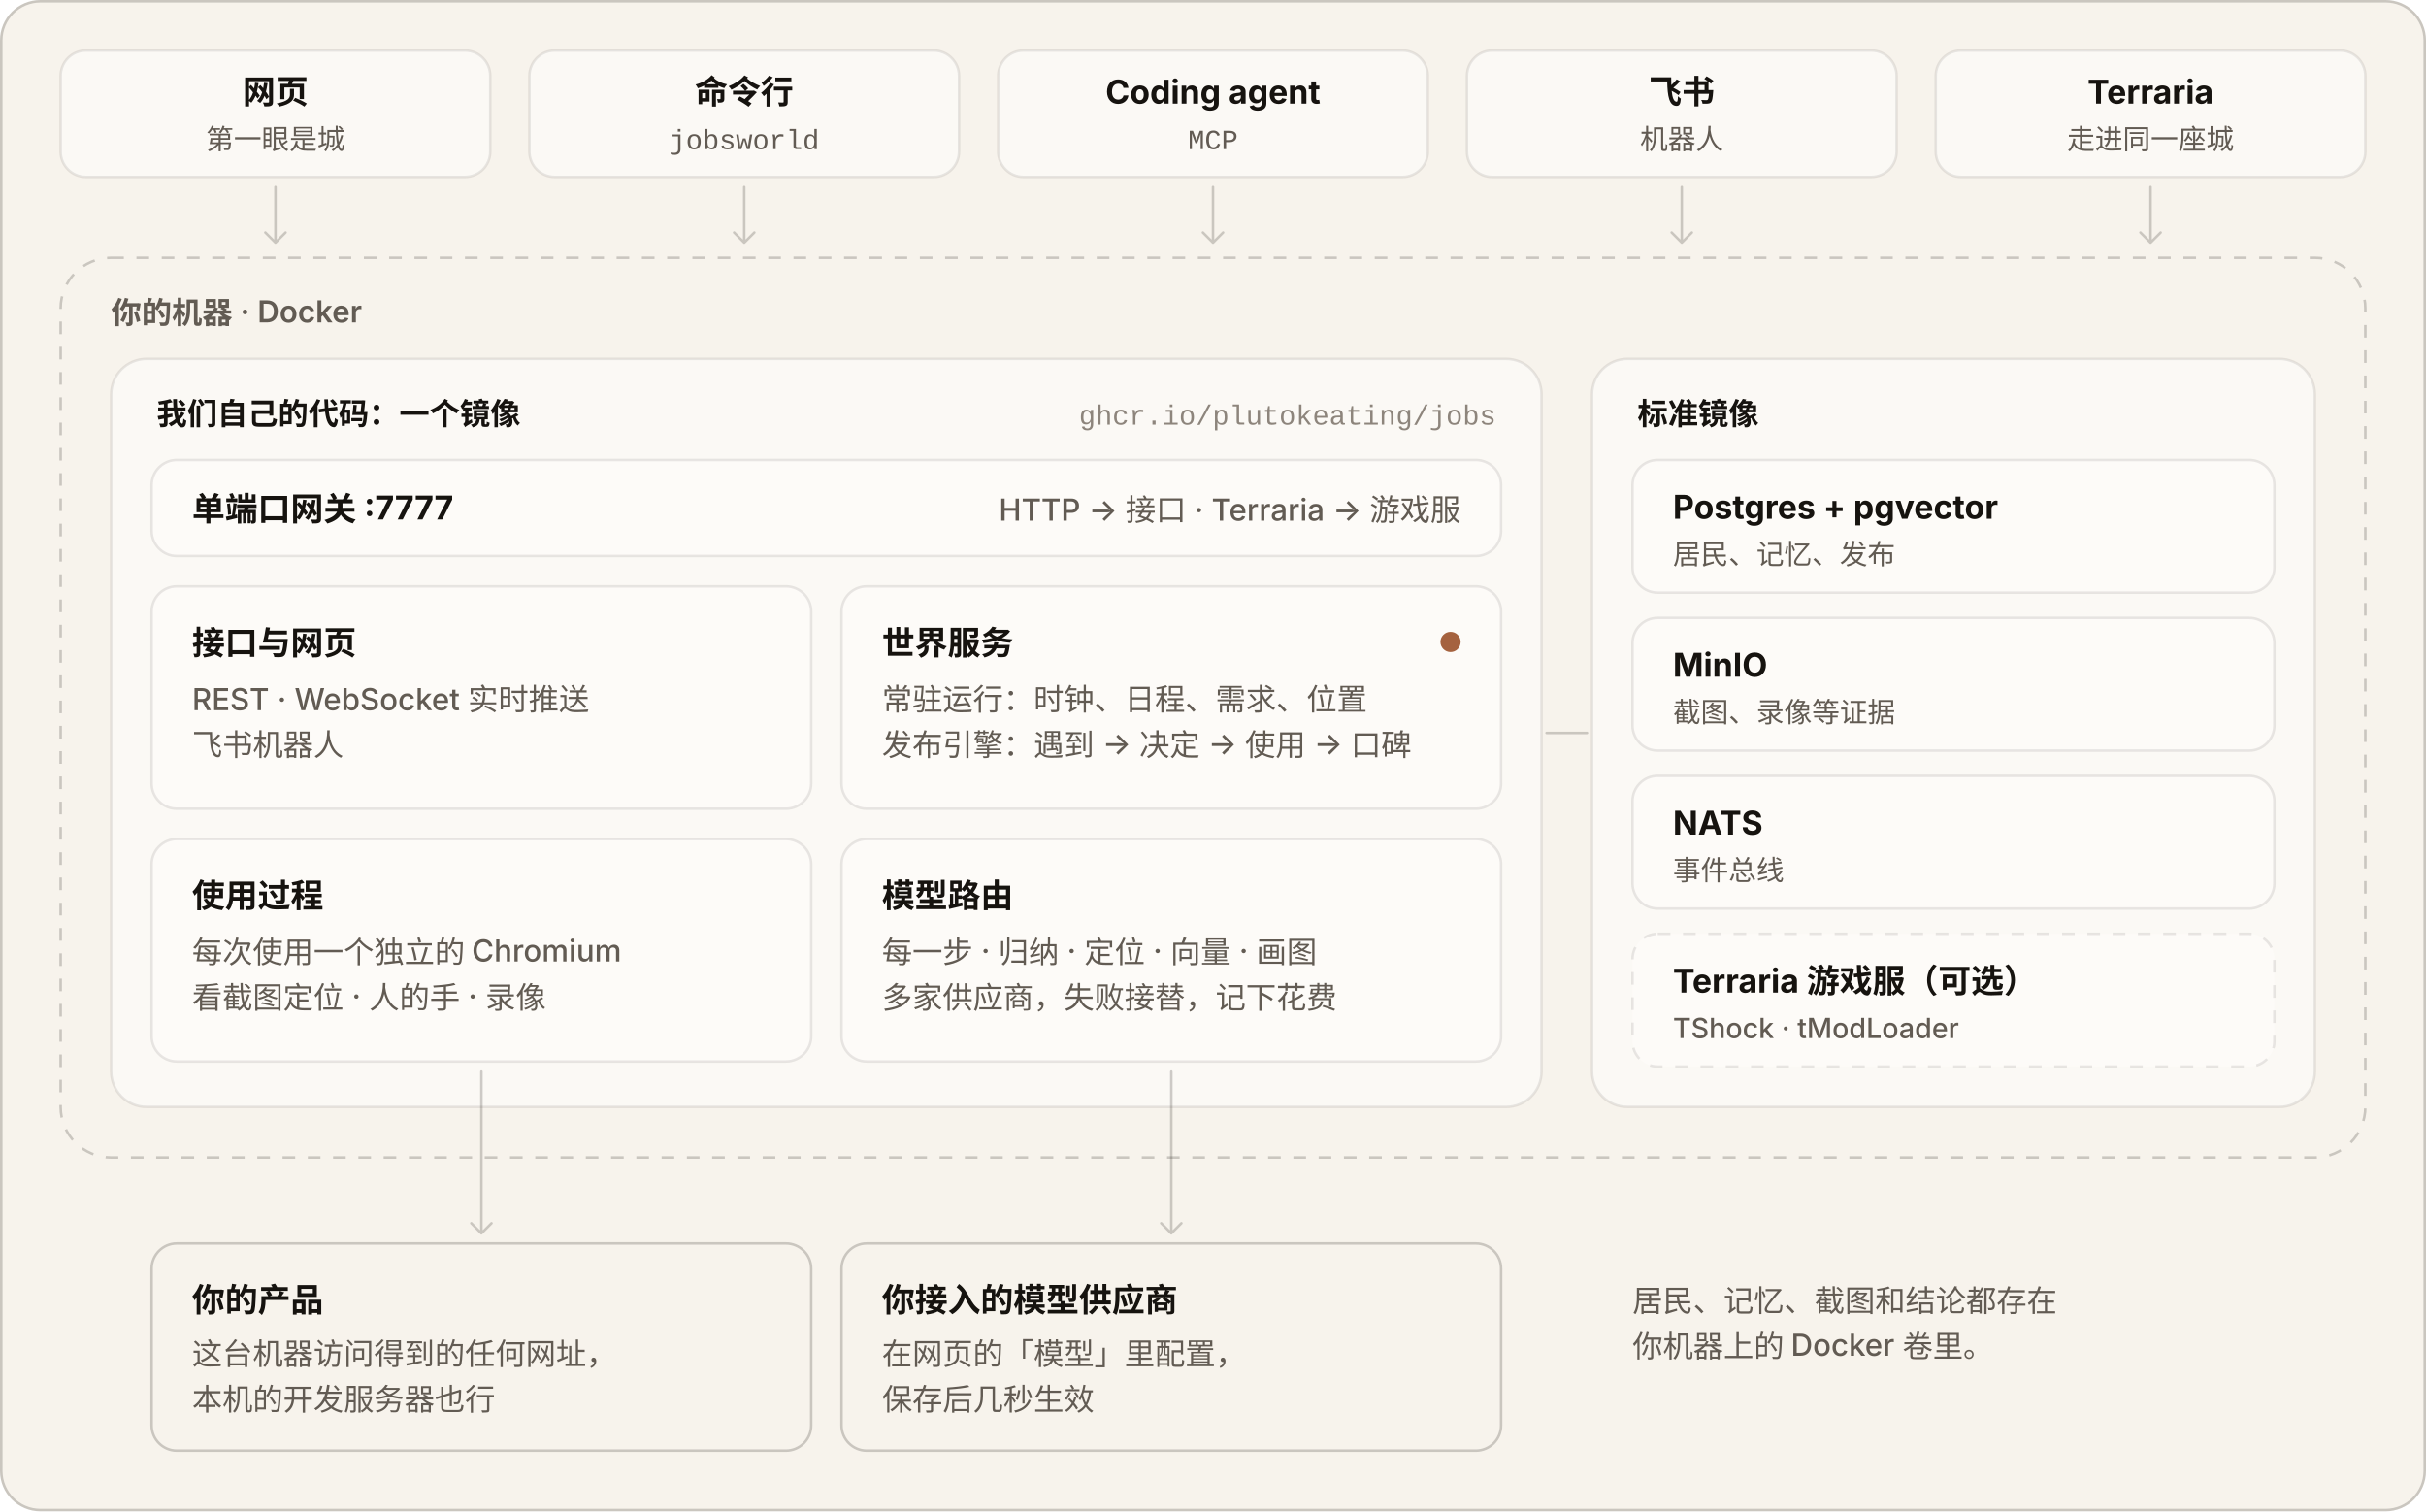
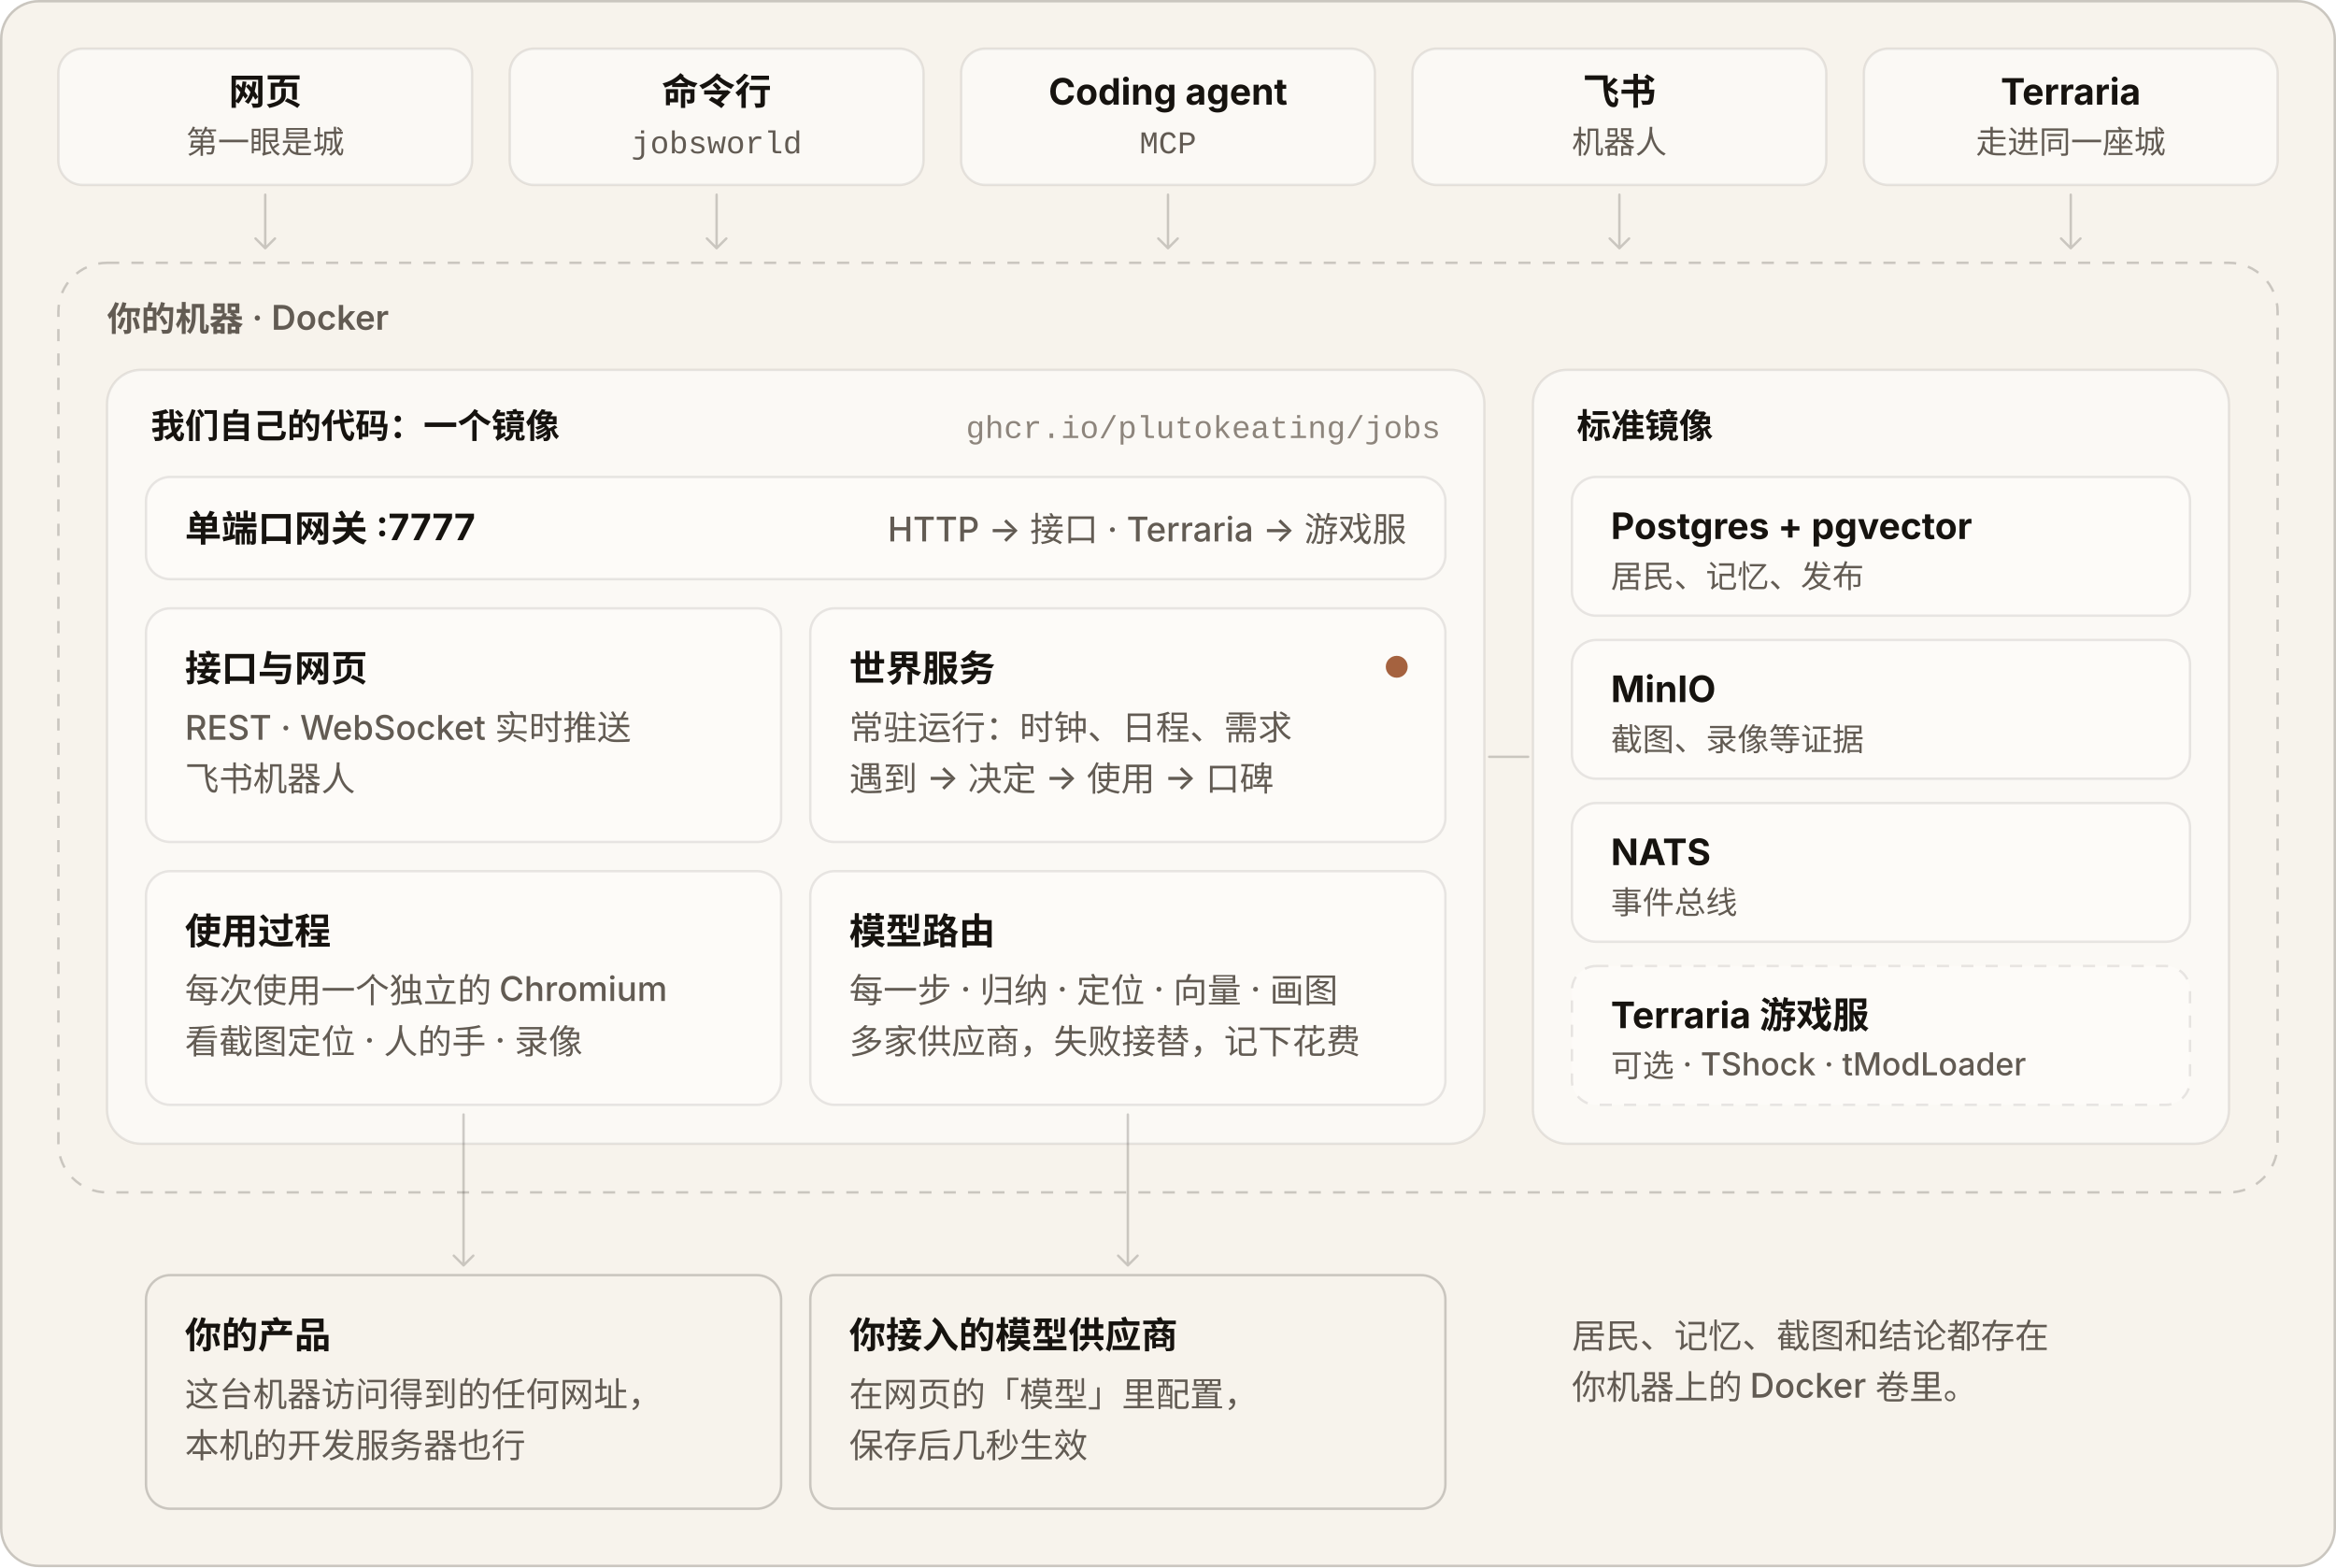
- <svg xmlns="http://www.w3.org/2000/svg" class="fig fig-stack" viewBox="0 0 960 598" width="960" height="598" role="img" aria-label="Jobs 的结构：网页、命令行、coding agent、飞书、Terraria 是同一套能力的五个入口；我们自己的代码在一个镜像里（单端口网关、接口与网页、世界服务、使用过程、模型路由），旁边是标准镜像（Postgres、MinIO、NATS、可选的游戏服）；全部跑在你自己的机器上，只向外访问你的产品和你接入的模型供应商。" xml:lang="zh-CN">
-   <style>.fig text{font-family:Inter,ui-sans-serif,system-ui,-apple-system,"Segoe UI","PingFang SC","Hiragino Sans GB","Microsoft YaHei","Noto Sans CJK SC","Noto Sans SC",sans-serif}.fig .t{fill:#26221e;font-size:13px;font-weight:450}.fig .t-d{fill:#16130f}.fig .t-m{fill:#625b53}.fig .t-s{fill:#8d857c}.fig .t-inv{fill:#f7f3ec}.fig .t-link{fill:#4b6560}.fig .t-danger{fill:#9c4b4b}.fig .t-mono{font-family:ui-monospace,SFMono-Regular,Menlo,Consolas,"Liberation Mono","Noto Sans Mono CJK SC",monospace}.fig .t-sb{font-weight:600}.fig .t-b{font-weight:700}.fig .t-mid{text-anchor:middle}.fig .t-end{text-anchor:end}.fig .t-num{font-variant-numeric:tabular-nums}.fig .t-8{font-size:8px}.fig .t-10{font-size:10px}.fig .t-11{font-size:11px}.fig .t-12{font-size:12px}.fig .t-13{font-size:13px}.fig .t-14{font-size:14px}.fig .t-15{font-size:15px}.fig .t-17{font-size:17px}.fig .t-19{font-size:19px}.fig .t-22{font-size:22px}.fig .t-24{font-size:24px;letter-spacing:-0.01em}.fig .t-60{font-size:60px;letter-spacing:-0.03em}.fig .f-bg,.fig .f-card{fill:#f7f3ec}.fig .f-raised{fill:#fbf9f5}.fig .f-surface{fill:#fdfbf8}.fig .f-hover{fill:#f1ece3}.fig .f-fg{fill:#16130f}.fig .f-muted{fill:#625b53}.fig .f-subtle{fill:#8d857c}.fig .f-sage{fill:#5f726d}.fig .f-avatar{fill:#8d857c}.fig .f-accent{fill:#a5623f}.fig .f-accent-soft{fill:rgb(165 98 63 / 0.1)}.fig .f-danger{fill:#9c4b4b}.fig .no-fill{fill:none}.fig .s-line{stroke:rgb(44 38 32 / 0.1)}.fig .s-strong{stroke:rgb(44 38 32 / 0.22)}.fig .s-muted{stroke:#8d857c}.fig .s-fg{stroke:#16130f}.fig .s-sage{stroke:#5f726d}.fig .s-accent{stroke:#a5623f;stroke-width:1.5}.fig .s-danger{stroke:#9c4b4b}.fig .s-card{stroke:#f7f3ec;stroke-width:2}.fig .sw-2{stroke-width:2}.fig .dashed{stroke-dasharray:5 5}.fig .faint{opacity:0.45}.fig path,.fig line{stroke-linecap:round;stroke-linejoin:round}.fig .dot{fill:none;stroke-width:4.6;stroke-linecap:round}.fig .dot-off{stroke:rgb(44 38 32 / 0.22)}.fig .dot-on{stroke:#5f726d}.fig .now{opacity:0}.fig-n3 .now{animation:fig-now-3 7.8s cubic-bezier(0.2,0,0,1) infinite}.fig-n4 .now{animation:fig-now-4 10.4s cubic-bezier(0.2,0,0,1) infinite}.fig-n7 .now{animation:fig-now-7 18.2s cubic-bezier(0.2,0,0,1) infinite}.fig .now-2{animation-delay:2.6s}.fig .now-3{animation-delay:5.2s}.fig .now-4{animation-delay:7.8s}.fig .now-5{animation-delay:10.4s}.fig .now-6{animation-delay:13s}.fig .now-7{animation-delay:15.6s}@keyframes fig-now-3{0%{opacity:0}4%,29%{opacity:1}33.3%,100%{opacity:0}}@keyframes fig-now-4{0%{opacity:0}3%,22%{opacity:1}25%,100%{opacity:0}}@keyframes fig-now-7{0%{opacity:0}1.8%,12.5%{opacity:1}14.28%,100%{opacity:0}}.fig .ripple{opacity:0.5;transform-box:fill-box;transform-origin:center;animation:fig-ripple 2.6s cubic-bezier(0.2,0,0,1) infinite}@keyframes fig-ripple{0%{opacity:0.9;transform:scale(0.4)}70%,100%{opacity:0;transform:scale(1.5)}}.fig .breath{animation:fig-breath 5000ms cubic-bezier(0.45,0,0.55,1) infinite}@keyframes fig-breath{0%,100%{opacity:0.35}50%{opacity:1}}.fig .tw{animation:fig-twinkle 9s cubic-bezier(0.45,0,0.55,1) infinite}.fig .tw-2{animation-delay:-2.2s}.fig .tw-3{animation-delay:-4.6s}.fig .tw-4{animation-delay:-6.9s}@keyframes fig-twinkle{0%,38%,100%{opacity:1}46%,72%{opacity:0.12}80%{opacity:1}}.fig .px-a{fill:#5f726d}.fig .px-b{fill:#3e4f4b}.fig .px-lit{fill:#a5623f}.fig .px-dim{fill:#f7f3ec;opacity:.5}@media (prefers-reduced-motion:reduce){.fig *{animation:none!important}}</style>
+ <svg xmlns="http://www.w3.org/2000/svg" class="fig fig-stack" viewBox="0 0 960 644" width="960" height="644" role="img" aria-label="Jobs 的结构：网页、命令行、coding agent、飞书、Terraria 是同一套能力的五个入口；我们自己的代码在一个镜像里（单端口网关、接口与网页、世界服务、使用过程、模型路由），旁边是标准镜像（Postgres、MinIO、NATS、可选的游戏服）；全部跑在你自己的机器上，只向外访问你的产品和你接入的模型供应商。" xml:lang="zh-CN">
+   <style>.fig text{font-family:Inter,ui-sans-serif,system-ui,-apple-system,"Segoe UI","PingFang SC","Hiragino Sans GB","Microsoft YaHei","Noto Sans CJK SC","Noto Sans SC",sans-serif}.fig .t{fill:#26221e;font-size:13px;font-weight:450}.fig .t-d{fill:#16130f}.fig .t-m{fill:#625b53}.fig .t-s{fill:#8d857c}.fig .t-inv{fill:#f7f3ec}.fig .t-link{fill:#4b6560}.fig .t-danger{fill:#9c4b4b}.fig .t-mono{font-family:ui-monospace,SFMono-Regular,Menlo,Consolas,"Liberation Mono","Noto Sans Mono CJK SC",monospace}.fig .t-sb{font-weight:600}.fig .t-b{font-weight:700}.fig .t-mid{text-anchor:middle}.fig .t-end{text-anchor:end}.fig .t-num{font-variant-numeric:tabular-nums}.fig .t-9{font-size:9px}.fig .t-11{font-size:11px}.fig .t-12{font-size:12px}.fig .t-13{font-size:13px}.fig .t-14{font-size:14px}.fig .t-15{font-size:15px}.fig .t-16{font-size:16px}.fig .t-19{font-size:19px}.fig .t-24{font-size:24px;letter-spacing:-0.01em}.fig .t-60{font-size:60px;letter-spacing:-0.03em}.fig .f-bg,.fig .f-card{fill:#f7f3ec}.fig .f-raised{fill:#fbf9f5}.fig .f-surface{fill:#fdfbf8}.fig .f-hover{fill:#f1ece3}.fig .f-fg{fill:#16130f}.fig .f-muted{fill:#625b53}.fig .f-subtle{fill:#8d857c}.fig .f-sage{fill:#5f726d}.fig .f-avatar{fill:#8d857c}.fig .f-accent{fill:#a5623f}.fig .f-accent-soft{fill:rgb(165 98 63 / 0.1)}.fig .f-danger{fill:#9c4b4b}.fig .no-fill{fill:none}.fig .s-line{stroke:rgb(44 38 32 / 0.1)}.fig .s-strong{stroke:rgb(44 38 32 / 0.22)}.fig .s-muted{stroke:#8d857c}.fig .s-fg{stroke:#16130f}.fig .s-sage{stroke:#5f726d}.fig .s-accent{stroke:#a5623f;stroke-width:1.5}.fig .s-danger{stroke:#9c4b4b}.fig .s-card{stroke:#f7f3ec;stroke-width:2}.fig .sw-2{stroke-width:2}.fig .dashed{stroke-dasharray:5 5}.fig .faint{opacity:0.45}.fig path,.fig line{stroke-linecap:round;stroke-linejoin:round}.fig .dot{fill:none;stroke-width:4.6;stroke-linecap:round}.fig .dot-off{stroke:rgb(44 38 32 / 0.22)}.fig .dot-on{stroke:#5f726d}.fig .now{opacity:0}.fig-n3 .now{animation:fig-now-3 7.8s cubic-bezier(0.2,0,0,1) infinite}.fig-n4 .now{animation:fig-now-4 10.4s cubic-bezier(0.2,0,0,1) infinite}.fig-n7 .now{animation:fig-now-7 18.2s cubic-bezier(0.2,0,0,1) infinite}.fig .now-2{animation-delay:2.6s}.fig .now-3{animation-delay:5.2s}.fig .now-4{animation-delay:7.8s}.fig .now-5{animation-delay:10.4s}.fig .now-6{animation-delay:13s}.fig .now-7{animation-delay:15.6s}@keyframes fig-now-3{0%{opacity:0}4%,29%{opacity:1}33.3%,100%{opacity:0}}@keyframes fig-now-4{0%{opacity:0}3%,22%{opacity:1}25%,100%{opacity:0}}@keyframes fig-now-7{0%{opacity:0}1.8%,12.5%{opacity:1}14.28%,100%{opacity:0}}.fig .ripple{opacity:0.5;transform-box:fill-box;transform-origin:center;animation:fig-ripple 2.6s cubic-bezier(0.2,0,0,1) infinite}@keyframes fig-ripple{0%{opacity:0.9;transform:scale(0.4)}70%,100%{opacity:0;transform:scale(1.5)}}.fig .breath{animation:fig-breath 5000ms cubic-bezier(0.45,0,0.55,1) infinite}@keyframes fig-breath{0%,100%{opacity:0.35}50%{opacity:1}}.fig .tw{animation:fig-twinkle 9s cubic-bezier(0.45,0,0.55,1) infinite}.fig .tw-2{animation-delay:-2.2s}.fig .tw-3{animation-delay:-4.6s}.fig .tw-4{animation-delay:-6.9s}@keyframes fig-twinkle{0%,38%,100%{opacity:1}46%,72%{opacity:0.12}80%{opacity:1}}.fig .px-a{fill:#5f726d}.fig .px-b{fill:#3e4f4b}.fig .px-lit{fill:#a5623f}.fig .px-dim{fill:#f7f3ec;opacity:.5}@media (prefers-reduced-motion:reduce){.fig *{animation:none!important}}</style>
  <defs>
    <clipPath id="fig-card">
-       <rect width="960" height="598" rx="16" />
+       <rect width="960" height="644" rx="16" />
    </clipPath>
  </defs>
  <g clip-path="url(#fig-card)">
-     <rect width="960" height="598" fill="#f7f3ec" />
-     <rect x="24" y="20" width="170" height="50" rx="10" class="f-raised s-line" />
-     <text x="109" y="41" class="t t-d t-b t-13 t-mid">网页</text>
-     <text x="109" y="59" class="t t-m t-11 t-mid">第一眼是城</text>
-     <path d="M109 74L109 96M105 92L109 96L113 92" class="s-strong no-fill" />
-     <rect x="209.5" y="20" width="170" height="50" rx="10" class="f-raised s-line" />
-     <text x="294.5" y="41" class="t t-d t-b t-13 t-mid">命令行</text>
-     <text x="294.5" y="59" class="t t-m t-11 t-mid t-mono">jobsworld</text>
-     <path d="M294.5 74L294.5 96M290.5 92L294.5 96L298.5 92" class="s-strong no-fill" />
-     <rect x="395" y="20" width="170" height="50" rx="10" class="f-raised s-line" />
-     <text x="480" y="41" class="t t-d t-b t-13 t-mid">Coding agent</text>
-     <text x="480" y="59" class="t t-m t-11 t-mid t-mono">MCP</text>
-     <path d="M480 74L480 96M476 92L480 96L484 92" class="s-strong no-fill" />
-     <rect x="580.5" y="20" width="170" height="50" rx="10" class="f-raised s-line" />
-     <text x="665.5" y="41" class="t t-d t-b t-13 t-mid">飞书</text>
-     <text x="665.5" y="59" class="t t-m t-11 t-mid">机器人</text>
-     <path d="M665.5 74L665.5 96M661.5 92L665.5 96L669.5 92" class="s-strong no-fill" />
-     <rect x="766" y="20" width="170" height="50" rx="10" class="f-raised s-line" />
-     <text x="851" y="41" class="t t-d t-b t-13 t-mid">Terraria</text>
-     <text x="851" y="59" class="t t-m t-11 t-mid">走进同一座城</text>
-     <path d="M851 74L851 96M847 92L851 96L855 92" class="s-strong no-fill" />
-     <rect x="24" y="102" width="912" height="356" rx="20" class="no-fill s-strong dashed" />
-     <text x="44" y="128" class="t t-m t-sb t-12">你的机器 · Docker</text>
-     <rect x="44" y="142" width="566" height="296" rx="14" class="f-raised s-line" />
-     <text x="62" y="168" class="t t-d t-sb t-12">我们自己的代码：一个镜像</text>
-     <text x="592" y="168" class="t t-s t-11 t-mono t-end">ghcr.io/plutokeating/jobs</text>
-     <rect x="60" y="182" width="534" height="38" rx="10" class="f-surface s-line" />
-     <text x="76" y="206" class="t t-d t-b t-13">单端口网关 :7777</text>
-     <text x="578" y="206" class="t t-m t-12 t-end">HTTP → 接口 · Terraria → 游戏服</text>
-     <rect x="60" y="232" width="261" height="88" rx="10" class="f-surface s-line" />
-     <text x="76" y="259" class="t t-d t-b t-13">接口与网页</text>
-     <text x="76" y="281" class="t t-m t-12">REST · WebSocket 实时推送</text>
-     <text x="76" y="299" class="t t-m t-12">飞书机器人</text>
-     <rect x="333" y="232" width="261" height="88" rx="10" class="f-surface s-line" />
-     <text x="349" y="259" class="t t-d t-b t-13">世界服务</text>
-     <text x="349" y="281" class="t t-m t-12">常驻运行：时钟、日程、需求、位置</text>
-     <text x="349" y="299" class="t t-m t-12">发布引擎：遇到 → 决定 → 使用 → 口碑</text>
-     <circle cx="574" cy="254" r="4" class="f-accent breath" />
-     <rect x="60" y="332" width="261" height="88" rx="10" class="f-surface s-line" />
-     <text x="76" y="359" class="t t-d t-b t-13">使用过程</text>
-     <text x="76" y="381" class="t t-m t-12">每次使用一个独立的 Chromium</text>
-     <text x="76" y="399" class="t t-m t-12">看截图定位 · 人的手 · 录像</text>
-     <rect x="333" y="332" width="261" height="88" rx="10" class="f-surface s-line" />
-     <text x="349" y="359" class="t t-d t-b t-13">模型路由</text>
-     <text x="349" y="381" class="t t-m t-12">每一步 · 归纳 · 定位 · 向量 · 画图</text>
-     <text x="349" y="399" class="t t-m t-12">多家供应商，失败接替，记下花费</text>
-     <rect x="630" y="142" width="286" height="296" rx="14" class="f-raised s-line" />
-     <text x="648" y="168" class="t t-d t-sb t-12">标准镜像</text>
-     <rect x="646" y="182" width="254" height="52.5" rx="10" class="f-surface s-line" />
-     <text x="662" y="205.25" class="t t-d t-b t-13">Postgres + pgvector</text>
-     <text x="662" y="223.25" class="t t-m t-11">居民、记忆、发布</text>
-     <rect x="646" y="244.5" width="254" height="52.5" rx="10" class="f-surface s-line" />
-     <text x="662" y="267.75" class="t t-d t-b t-13">MinIO</text>
-     <text x="662" y="285.75" class="t t-m t-11">截图、录像等证据</text>
-     <rect x="646" y="307" width="254" height="52.5" rx="10" class="f-surface s-line" />
-     <text x="662" y="330.25" class="t t-d t-b t-13">NATS</text>
-     <text x="662" y="348.25" class="t t-m t-11">事件总线</text>
-     <rect x="646" y="369.5" width="254" height="52.5" rx="10" class="f-surface s-line dashed" />
-     <text x="662" y="392.75" class="t t-d t-b t-13">Terraria 游戏服（可选）</text>
-     <text x="662" y="410.75" class="t t-m t-11">TShock · tModLoader</text>
-     <path d="M612 290h16" class="s-strong no-fill" />
-     <path d="M190.5 424L190.5 488M186.5 484L190.5 488L194.5 484" class="s-strong no-fill" />
-     <path d="M463.5 424L463.5 488M459.5 484L463.5 488L467.5 484" class="s-strong no-fill" />
-     <rect x="60" y="492" width="261" height="82" rx="10" class="no-fill s-strong" />
-     <text x="76" y="519" class="t t-d t-b t-13">你的产品</text>
-     <text x="76" y="540" class="t t-m t-12">这台机器访问得到的任何网址，</text>
-     <text x="76" y="558" class="t t-m t-12">本机的开发服务器也行</text>
-     <rect x="333" y="492" width="261" height="82" rx="10" class="no-fill s-strong" />
-     <text x="349" y="519" class="t t-d t-b t-13">你接入的模型供应商</text>
-     <text x="349" y="540" class="t t-m t-12">在网页的「模型」里配置，</text>
-     <text x="349" y="558" class="t t-m t-12">保存后几秒生效</text>
-     <text x="646" y="519" class="t t-m t-12">居民、记忆、截图和结论都存在</text>
-     <text x="646" y="537" class="t t-m t-12">你机器上的 Docker 卷里。</text>
+     <rect width="960" height="644" fill="#f7f3ec" />
+     <rect x="24" y="20" width="170" height="56" rx="10" class="f-raised s-line" />
+     <text x="109" y="43" class="t t-d t-b t-15 t-mid">网页</text>
+     <text x="109" y="63" class="t t-m t-13 t-mid">第一眼是城</text>
+     <path d="M109 80L109 102M105 98L109 102L113 98" class="s-strong no-fill" />
+     <rect x="209.5" y="20" width="170" height="56" rx="10" class="f-raised s-line" />
+     <text x="294.5" y="43" class="t t-d t-b t-15 t-mid">命令行</text>
+     <text x="294.5" y="63" class="t t-m t-13 t-mid t-mono">jobsworld</text>
+     <path d="M294.5 80L294.5 102M290.5 98L294.5 102L298.5 98" class="s-strong no-fill" />
+     <rect x="395" y="20" width="170" height="56" rx="10" class="f-raised s-line" />
+     <text x="480" y="43" class="t t-d t-b t-15 t-mid">Coding agent</text>
+     <text x="480" y="63" class="t t-m t-13 t-mid t-mono">MCP</text>
+     <path d="M480 80L480 102M476 98L480 102L484 98" class="s-strong no-fill" />
+     <rect x="580.5" y="20" width="170" height="56" rx="10" class="f-raised s-line" />
+     <text x="665.5" y="43" class="t t-d t-b t-15 t-mid">飞书</text>
+     <text x="665.5" y="63" class="t t-m t-13 t-mid">机器人</text>
+     <path d="M665.5 80L665.5 102M661.5 98L665.5 102L669.5 98" class="s-strong no-fill" />
+     <rect x="766" y="20" width="170" height="56" rx="10" class="f-raised s-line" />
+     <text x="851" y="43" class="t t-d t-b t-15 t-mid">Terraria</text>
+     <text x="851" y="63" class="t t-m t-13 t-mid">走进同一座城</text>
+     <path d="M851 80L851 102M847 98L851 102L855 98" class="s-strong no-fill" />
+     <text x="44" y="136" class="t t-m t-sb t-14">你的机器 · Docker</text>
+     <rect x="24" y="108" width="912" height="382" rx="20" class="no-fill s-strong dashed" />
+     <rect x="44" y="152" width="566" height="318" rx="14" class="f-raised s-line" />
+     <text x="62" y="180" class="t t-d t-sb t-14">我们自己的代码：一个镜像</text>
+     <text x="592" y="180" class="t t-s t-13 t-mono t-end">ghcr.io/plutokeating/jobs</text>
+     <rect x="60" y="196" width="534" height="42" rx="10" class="f-surface s-line" />
+     <text x="76" y="222.5" class="t t-d t-b t-15">单端口网关 :7777</text>
+     <text x="578" y="222.5" class="t t-m t-14 t-end">HTTP → 接口 · Terraria → 游戏服</text>
+     <rect x="60" y="250" width="261" height="96" rx="10" class="f-surface s-line" />
+     <text x="76" y="280" class="t t-d t-b t-15">接口与网页</text>
+     <text x="76" y="304" class="t t-m t-14">REST · WebSocket 实时推送</text>
+     <text x="76" y="325" class="t t-m t-14">飞书机器人</text>
+     <rect x="333" y="250" width="261" height="96" rx="10" class="f-surface s-line" />
+     <text x="349" y="280" class="t t-d t-b t-15">世界服务</text>
+     <text x="349" y="304" class="t t-m t-14">常驻运行：时钟、日程、需求</text>
+     <text x="349" y="325" class="t t-m t-14">遇到 → 决定 → 使用 → 口碑</text>
+     <circle cx="574" cy="274" r="4.5" class="f-accent breath" />
+     <rect x="60" y="358" width="261" height="96" rx="10" class="f-surface s-line" />
+     <text x="76" y="388" class="t t-d t-b t-15">使用过程</text>
+     <text x="76" y="412" class="t t-m t-14">每次使用一个独立的 Chromium</text>
+     <text x="76" y="433" class="t t-m t-14">看截图定位 · 人的手 · 录像</text>
+     <rect x="333" y="358" width="261" height="96" rx="10" class="f-surface s-line" />
+     <text x="349" y="388" class="t t-d t-b t-15">模型路由</text>
+     <text x="349" y="412" class="t t-m t-14">每一步 · 归纳 · 定位 · 向量 · 画图</text>
+     <text x="349" y="433" class="t t-m t-14">多家供应商，失败接替，记下花费</text>
+     <rect x="630" y="152" width="286" height="318" rx="14" class="f-raised s-line" />
+     <text x="648" y="180" class="t t-d t-sb t-14">标准镜像</text>
+     <rect x="646" y="196" width="254" height="57" rx="10" class="f-surface s-line" />
+     <text x="662" y="221.5" class="t t-d t-b t-15">Postgres + pgvector</text>
+     <text x="662" y="241.5" class="t t-m t-13">居民、记忆、发布</text>
+     <rect x="646" y="263" width="254" height="57" rx="10" class="f-surface s-line" />
+     <text x="662" y="288.5" class="t t-d t-b t-15">MinIO</text>
+     <text x="662" y="308.5" class="t t-m t-13">截图、录像等证据</text>
+     <rect x="646" y="330" width="254" height="57" rx="10" class="f-surface s-line" />
+     <text x="662" y="355.5" class="t t-d t-b t-15">NATS</text>
+     <text x="662" y="375.5" class="t t-m t-13">事件总线</text>
+     <rect x="646" y="397" width="254" height="57" rx="10" class="f-surface s-line dashed" />
+     <text x="662" y="422.5" class="t t-d t-b t-15">Terraria 游戏服</text>
+     <text x="662" y="442.5" class="t t-m t-13">可选 · TShock · tModLoader</text>
+     <path d="M612 311h16" class="s-strong no-fill" />
+     <path d="M190.5 458L190.5 520M186.5 516L190.5 520L194.5 516" class="s-strong no-fill" />
+     <path d="M463.5 458L463.5 520M459.5 516L463.5 520L467.5 516" class="s-strong no-fill" />
+     <rect x="60" y="524" width="261" height="96" rx="10" class="no-fill s-strong" />
+     <text x="76" y="554" class="t t-d t-b t-15">你的产品</text>
+     <text x="76" y="578" class="t t-m t-14">这台机器访问得到的任何网址，</text>
+     <text x="76" y="599" class="t t-m t-14">本机的开发服务器也行</text>
+     <rect x="333" y="524" width="261" height="96" rx="10" class="no-fill s-strong" />
+     <text x="349" y="554" class="t t-d t-b t-15">你接入的模型供应商</text>
+     <text x="349" y="578" class="t t-m t-14">在网页的「模型」里配置，</text>
+     <text x="349" y="599" class="t t-m t-14">保存后几秒生效</text>
+     <text x="646" y="554" class="t t-m t-14">居民、记忆、截图和结论都存在</text>
+     <text x="646" y="575" class="t t-m t-14">你机器上的 Docker 卷里。</text>
  </g>
-   <rect x="0.5" y="0.5" width="959" height="597" rx="15.5" fill="none" stroke="rgb(44 38 32 / 0.22)" />
+   <rect x="0.5" y="0.5" width="959" height="643" rx="15.5" fill="none" stroke="rgb(44 38 32 / 0.22)" />
</svg>
